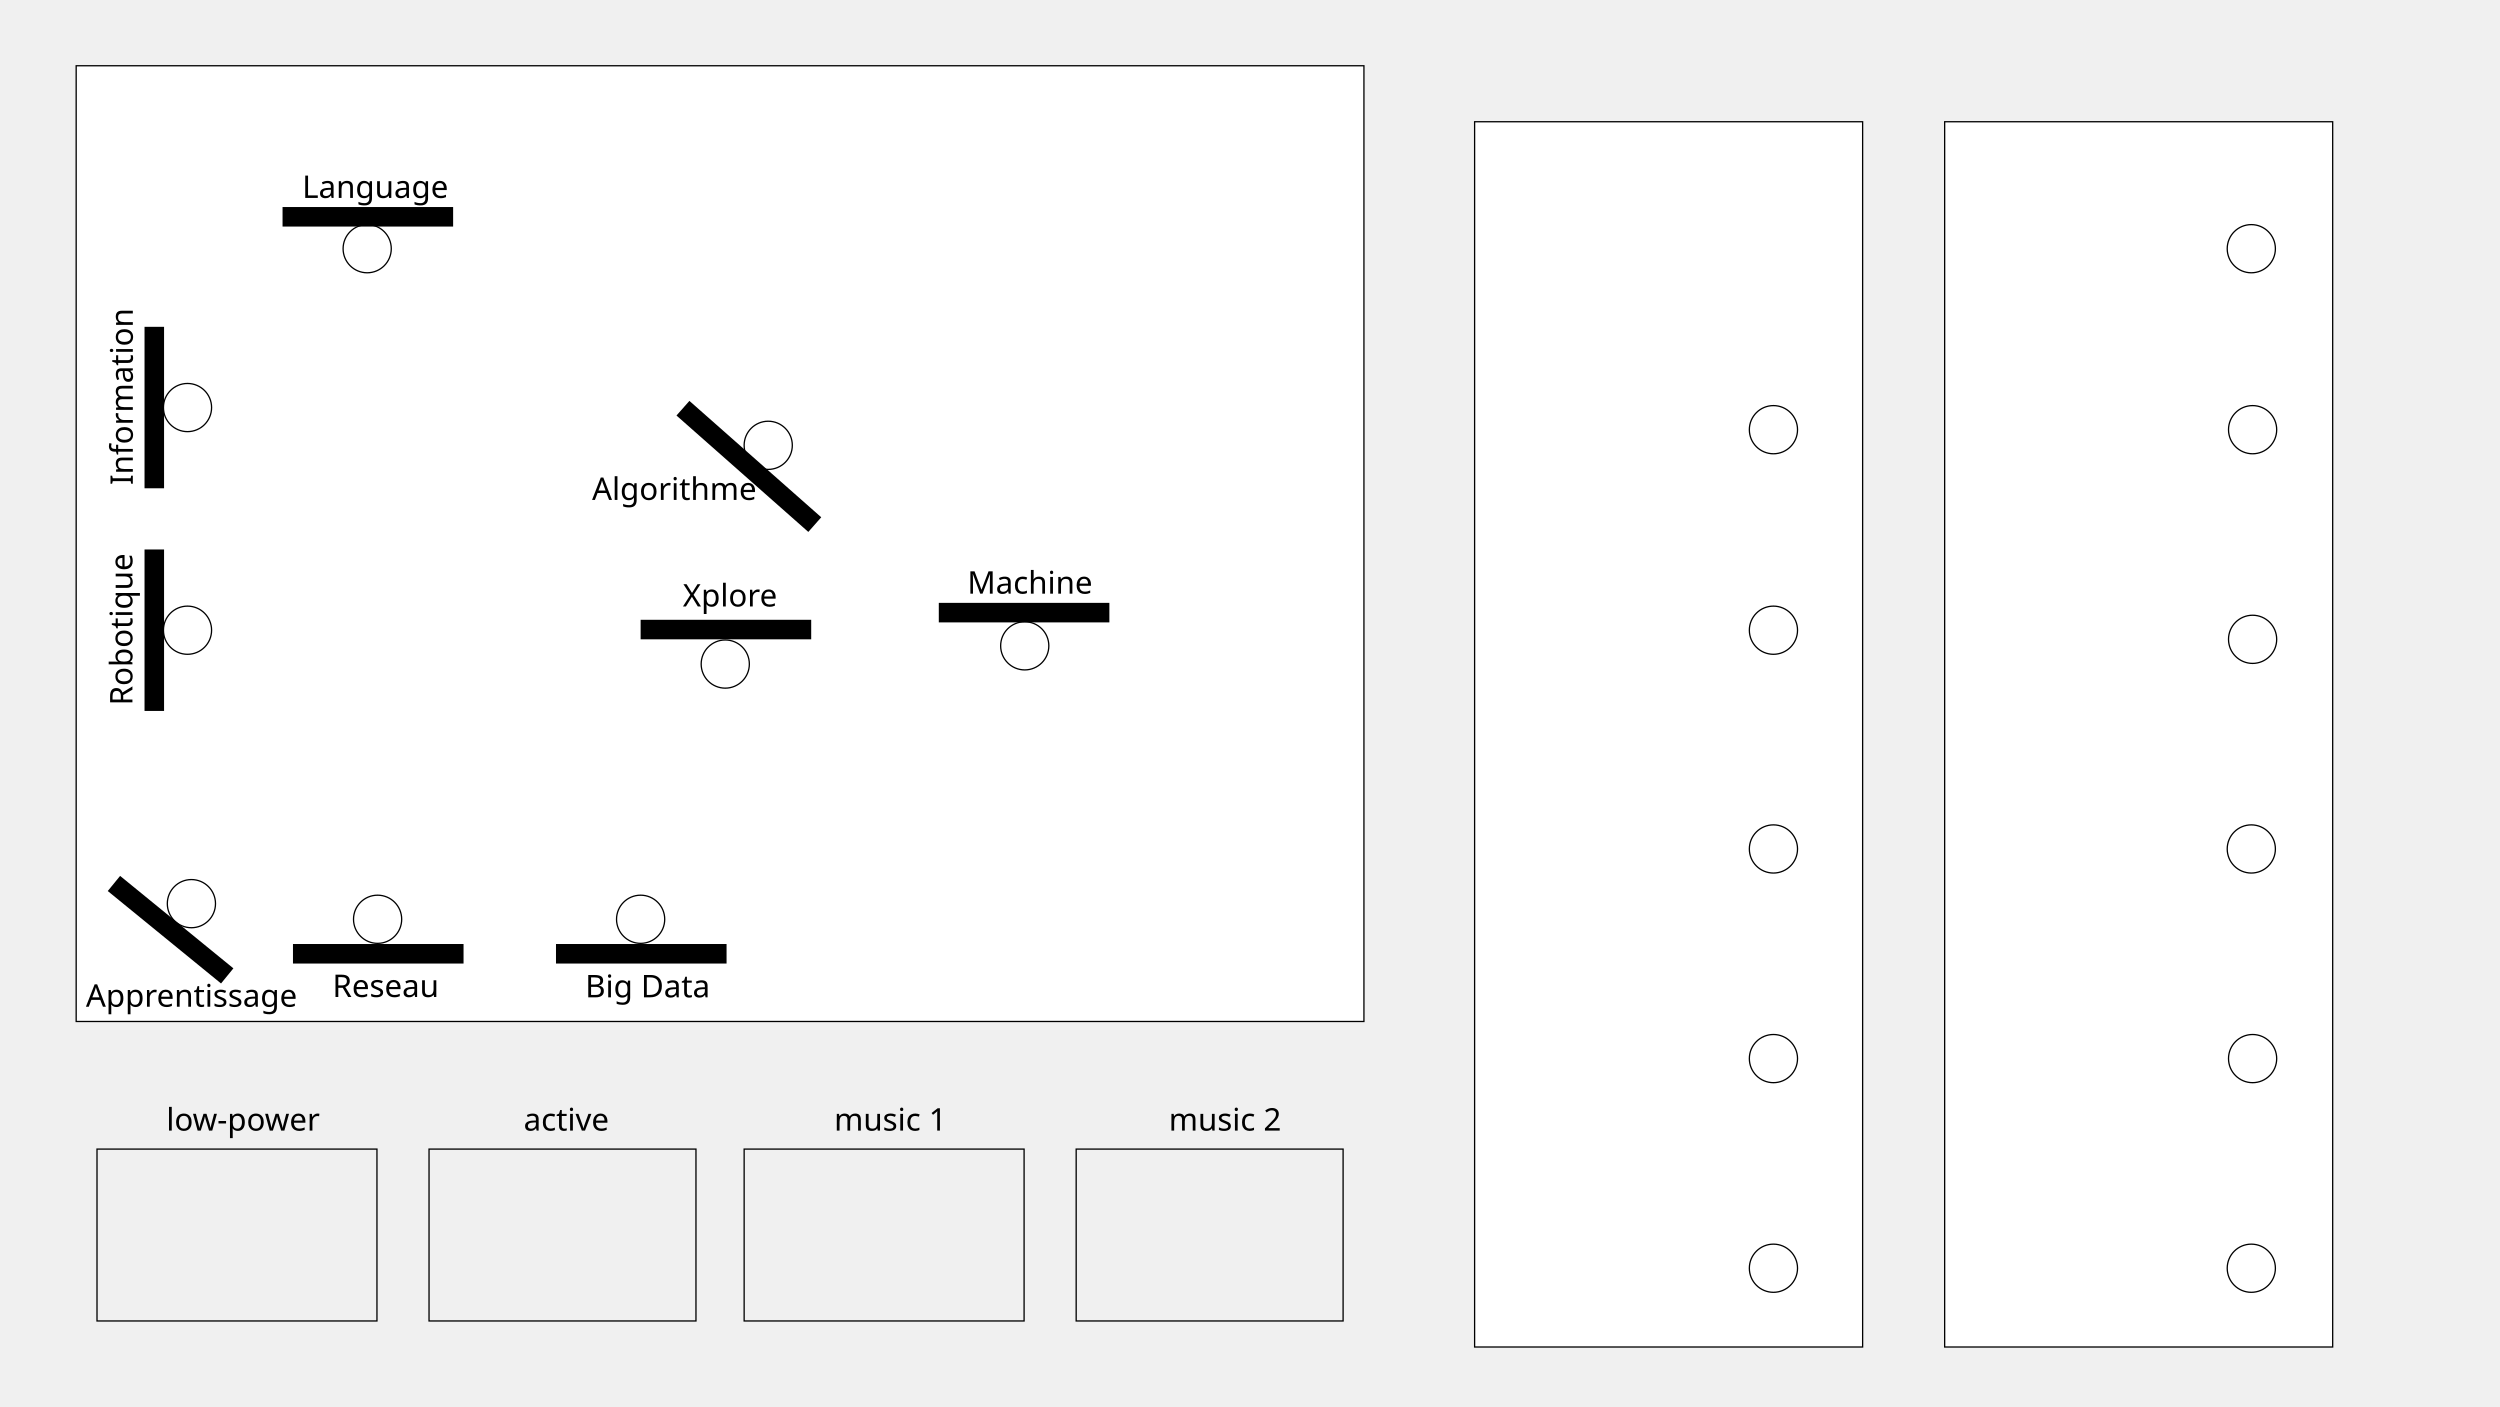
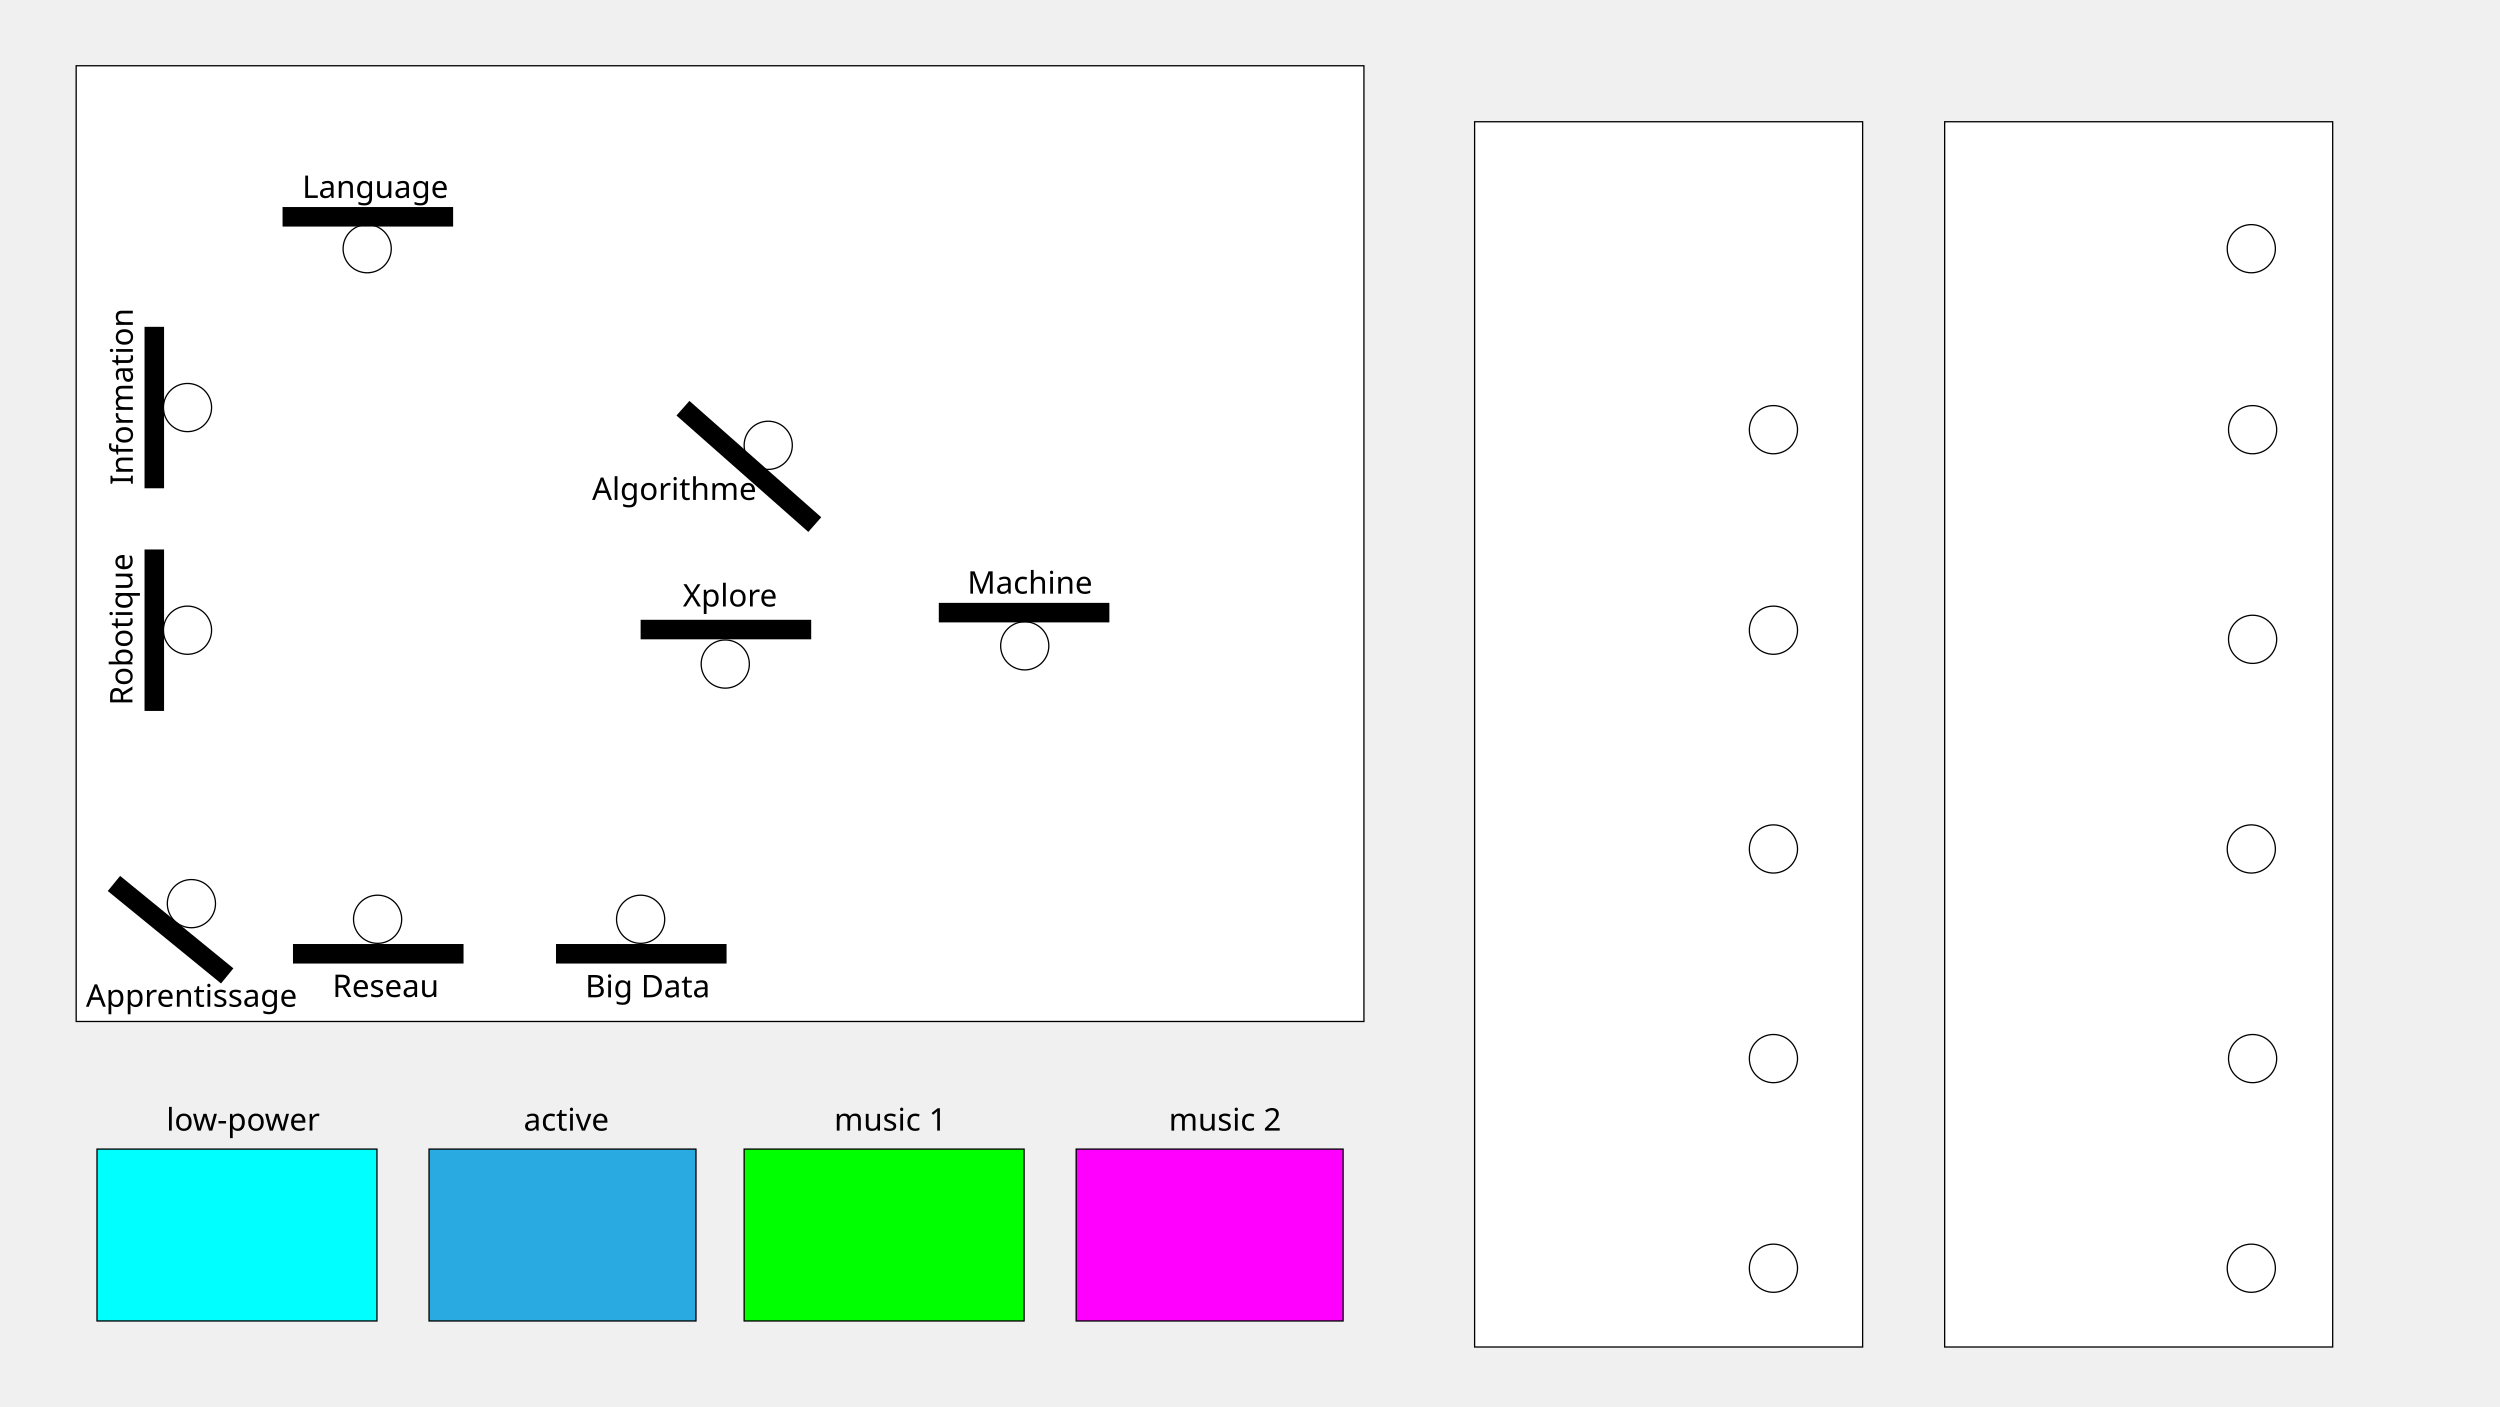
<svg xmlns="http://www.w3.org/2000/svg" version="1.1" viewBox="0 0 1920 1080">
  <defs>
    <style>
-       .cls-1, .cls-2 {
+       .cls-1 {
+         fill: lime;
+       }
+ 
+       .cls-1, .cls-2, .cls-3, .cls-4, .cls-5, .cls-6 {
+         stroke: #000;
+         stroke-miterlimit: 10;
+       }
+ 
+       .cls-7, .cls-8 {
        fill: #000;
      }

-       .cls-1, .cls-3 {
+       .cls-7, .cls-9 {
        stroke-width: 0px;
      }

-       .cls-2 {
+       .cls-8 {
        font-family: MyriadPro-Regular, 'Myriad Pro';
        font-size: 24px;
      }

-       .cls-4, .cls-5 {
+       .cls-2, .cls-4 {
        fill: none;
-         stroke: #000;
-         stroke-miterlimit: 10;
+       }
+ 
+       .cls-3 {
+         fill: #f0f;
+       }
+ 
+       .cls-4 {
+         stroke-width: 15px;
+       }
+ 
+       .cls-9 {
+         fill: #fff;
      }

      .cls-5 {
-         stroke-width: 15px;
+         fill: #29abe2;
      }

-       .cls-3 {
-         fill: #fff;
+       .cls-6 {
+         fill: aqua;
      }
    </style>
  </defs>
  <g id="buttons">
-     <text id="button_label_music2" class="cls-2" transform="translate(897.61 868.31)">
+     <text id="button_label_music2" class="cls-8" transform="translate(897.61 868.31)">
      <tspan x="0" y="0">music 2</tspan>
    </text>
-     <rect id="button_music2" class="cls-4" x="826.5" y="882.5" width="205" height="132" />
-     <text id="button_label_music1" class="cls-2" transform="translate(640.61 868.31)">
+     <rect id="button_music2" class="cls-3" x="826.5" y="882.5" width="205" height="132" />
+     <text id="button_label_music1" class="cls-8" transform="translate(640.61 868.31)">
      <tspan x="0" y="0">music 1</tspan>
    </text>
-     <rect id="button_music1" class="cls-4" x="571.5" y="882.5" width="215" height="132" />
-     <text id="button_active_label" class="cls-2" transform="translate(402.15 868.31)">
+     <rect id="button_music1" class="cls-1" x="571.5" y="882.5" width="215" height="132" />
+     <text id="button_active_label" class="cls-8" transform="translate(402.15 868.31)">
      <tspan x="0" y="0">active</tspan>
    </text>
-     <rect id="button_active" class="cls-4" x="329.5" y="882.5" width="205" height="132" />
-     <text id="button_lowpower_label" class="cls-2" transform="translate(127.75 868.31)">
+     <rect id="button_active" class="cls-5" x="329.5" y="882.5" width="205" height="132" />
+     <text id="button_lowpower_label" class="cls-8" transform="translate(127.75 868.31)">
      <tspan x="0" y="0">low-power</tspan>
    </text>
-     <rect id="button_lowpower" class="cls-4" x="74.5" y="882.5" width="215" height="132" />
+     <rect id="button_lowpower" class="cls-6" x="74.5" y="882.5" width="215" height="132" />
  </g>
  <g id="hall">
    <g id="hall_walls">
-       <rect class="cls-3" x="1493.5" y="93.5" width="298" height="941" />
-       <path class="cls-1" d="M1791,94v940h-297V94h297M1792,93h-299v942h299V93h0Z" />
+       <rect class="cls-9" x="1493.5" y="93.5" width="298" height="941" />
+       <path class="cls-7" d="M1791,94v940h-297V94h297M1792,93h-299v942h299V93h0Z" />
    </g>
-     <circle id="hall_mote6" class="cls-4" cx="1729" cy="974" r="18.5" />
-     <circle id="hall_mote5" class="cls-4" cx="1730" cy="813" r="18.5" />
-     <circle id="hall_mote4" class="cls-4" cx="1729" cy="652" r="18.5" />
-     <circle id="hall_mote3" class="cls-4" cx="1730" cy="491" r="18.5" />
-     <circle id="hall_mote2" class="cls-4" cx="1730" cy="330" r="18.5" />
-     <circle id="hall_mote1" class="cls-4" cx="1729" cy="191" r="18.5" />
+     <circle id="hall_mote6" class="cls-2" cx="1729" cy="974" r="18.5" />
+     <circle id="hall_mote5" class="cls-2" cx="1730" cy="813" r="18.5" />
+     <circle id="hall_mote4" class="cls-2" cx="1729" cy="652" r="18.5" />
+     <circle id="hall_mote3" class="cls-2" cx="1730" cy="491" r="18.5" />
+     <circle id="hall_mote2" class="cls-2" cx="1730" cy="330" r="18.5" />
+     <circle id="hall_mote1" class="cls-2" cx="1729" cy="191" r="18.5" />
  </g>
  <g id="expo">
    <g id="expo_walls">
-       <rect class="cls-3" x="1132.5" y="93.5" width="298" height="941" />
-       <path class="cls-1" d="M1430,94v940h-297V94h297M1431,93h-299v942h299V93h0Z" />
+       <rect class="cls-9" x="1132.5" y="93.5" width="298" height="941" />
+       <path class="cls-7" d="M1430,94v940h-297V94h297M1431,93h-299v942h299V93h0Z" />
    </g>
-     <circle id="expo_mote5" class="cls-4" cx="1362" cy="974" r="18.5" />
-     <circle id="expo_mote4" class="cls-4" cx="1362" cy="813" r="18.5" />
-     <circle id="expo_mote3" class="cls-4" cx="1362" cy="652" r="18.5" />
-     <circle id="expo_mote2" class="cls-4" cx="1362" cy="484" r="18.5" />
-     <circle id="expo_mote1" class="cls-4" cx="1362" cy="330" r="18.5" />
+     <circle id="expo_mote5" class="cls-2" cx="1362" cy="974" r="18.5" />
+     <circle id="expo_mote4" class="cls-2" cx="1362" cy="813" r="18.5" />
+     <circle id="expo_mote3" class="cls-2" cx="1362" cy="652" r="18.5" />
+     <circle id="expo_mote2" class="cls-2" cx="1362" cy="484" r="18.5" />
+     <circle id="expo_mote1" class="cls-2" cx="1362" cy="330" r="18.5" />
  </g>
  <g id="showroom">
    <g id="showroom_walls">
-       <rect class="cls-3" x="58.5" y="50.5" width="989" height="734" />
-       <path class="cls-1" d="M1047,51v733H59V51h988M1048,50H58v735h990V50h0Z" />
+       <rect class="cls-9" x="58.5" y="50.5" width="989" height="734" />
+       <path class="cls-7" d="M1047,51v733H59V51h988M1048,50H58v735h990V50h0Z" />
    </g>
    <g id="machine">
-       <text id="machine_text" class="cls-2" transform="translate(742.93 455.93)">
+       <text id="machine_text" class="cls-8" transform="translate(742.93 455.93)">
        <tspan x="0" y="0">Machine</tspan>
      </text>
      <g id="machine_board">
-         <line class="cls-5" x1="721" y1="470.5" x2="852" y2="470.5" />
+         <line class="cls-4" x1="721" y1="470.5" x2="852" y2="470.5" />
      </g>
-       <circle id="machine_mote" class="cls-4" cx="787" cy="496" r="18.5" />
+       <circle id="machine_mote" class="cls-2" cx="787" cy="496" r="18.5" />
    </g>
    <g id="xplore">
-       <text id="xplore_text" class="cls-2" transform="translate(524.41 465.79)">
+       <text id="xplore_text" class="cls-8" transform="translate(524.41 465.79)">
        <tspan x="0" y="0">Xplore</tspan>
      </text>
      <g id="xplore_board">
-         <line class="cls-5" x1="492" y1="483.5" x2="623" y2="483.5" />
+         <line class="cls-4" x1="492" y1="483.5" x2="623" y2="483.5" />
      </g>
-       <circle id="xplore_mote" class="cls-4" cx="557" cy="510" r="18.5" />
+       <circle id="xplore_mote" class="cls-2" cx="557" cy="510" r="18.5" />
    </g>
    <g id="algorithme">
-       <text id="algorithme_text" class="cls-2" transform="translate(454.7 383.94)">
+       <text id="algorithme_text" class="cls-8" transform="translate(454.7 383.94)">
        <tspan x="0" y="0">Algorithme</tspan>
      </text>
      <g id="algorithme_board">
-         <line class="cls-5" x1="625.75" y1="402.89" x2="524.5" y2="313.5" />
+         <line class="cls-4" x1="625.75" y1="402.89" x2="524.5" y2="313.5" />
      </g>
-       <circle id="algorithme_mote" class="cls-4" cx="590" cy="342" r="18.5" />
+       <circle id="algorithme_mote" class="cls-2" cx="590" cy="342" r="18.5" />
    </g>
    <g id="language">
-       <text id="language_text" class="cls-2" transform="translate(232.1 152)">
+       <text id="language_text" class="cls-8" transform="translate(232.1 152)">
        <tspan x="0" y="0">Language</tspan>
      </text>
      <g id="language_board">
-         <line class="cls-5" x1="217" y1="166.5" x2="348" y2="166.5" />
+         <line class="cls-4" x1="217" y1="166.5" x2="348" y2="166.5" />
      </g>
-       <circle id="language_mote" class="cls-4" cx="282" cy="191" r="18.5" />
+       <circle id="language_mote" class="cls-2" cx="282" cy="191" r="18.5" />
    </g>
    <g id="information">
-       <text id="information_text" class="cls-2" transform="translate(102.01 372.47) rotate(-90)">
+       <text id="information_text" class="cls-8" transform="translate(102.01 372.47) rotate(-90)">
        <tspan x="0" y="0">Information</tspan>
      </text>
      <g id="information_board">
-         <line class="cls-5" x1="118.5" y1="375" x2="118.5" y2="251" />
+         <line class="cls-4" x1="118.5" y1="375" x2="118.5" y2="251" />
      </g>
-       <circle id="information_mote" class="cls-4" cx="144" cy="313" r="18.5" />
+       <circle id="information_mote" class="cls-2" cx="144" cy="313" r="18.5" />
    </g>
    <g id="robotique">
-       <text id="robotique_text" class="cls-2" transform="translate(101.7 541.71) rotate(-90)">
+       <text id="robotique_text" class="cls-8" transform="translate(101.7 541.71) rotate(-90)">
        <tspan x="0" y="0">Robotique</tspan>
      </text>
      <g id="robotique_board">
-         <line class="cls-5" x1="118.5" y1="546" x2="118.5" y2="422" />
+         <line class="cls-4" x1="118.5" y1="546" x2="118.5" y2="422" />
      </g>
-       <circle id="robotique_mote" class="cls-4" cx="144" cy="484" r="18.5" />
+       <circle id="robotique_mote" class="cls-2" cx="144" cy="484" r="18.5" />
    </g>
    <g id="apprentissage">
-       <text id="apprentissage_text" class="cls-2" transform="translate(65.98 773.18)">
+       <text id="apprentissage_text" class="cls-8" transform="translate(65.98 773.18)">
        <tspan x="0" y="0">Apprentissage</tspan>
      </text>
      <g id="apprentissage_board">
-         <line class="cls-5" x1="87.5" y1="678.5" x2="174.5" y2="749.5" />
+         <line class="cls-4" x1="87.5" y1="678.5" x2="174.5" y2="749.5" />
      </g>
-       <circle id="apprentissage_mote" class="cls-4" cx="147" cy="694" r="18.5" />
+       <circle id="apprentissage_mote" class="cls-2" cx="147" cy="694" r="18.5" />
    </g>
    <g id="reseau">
-       <text id="reseau_text" class="cls-2" transform="translate(255.33 765.7)">
+       <text id="reseau_text" class="cls-8" transform="translate(255.33 765.7)">
        <tspan x="0" y="0">Reseau</tspan>
      </text>
      <g id="reseau_board">
-         <line class="cls-5" x1="225" y1="732.5" x2="356" y2="732.5" />
+         <line class="cls-4" x1="225" y1="732.5" x2="356" y2="732.5" />
      </g>
-       <circle id="reseau_mote" class="cls-4" cx="290" cy="706" r="18.5" />
+       <circle id="reseau_mote" class="cls-2" cx="290" cy="706" r="18.5" />
    </g>
    <g id="big_data">
-       <text id="big_data_text" class="cls-2" transform="translate(449.46 765.94)">
+       <text id="big_data_text" class="cls-8" transform="translate(449.46 765.94)">
        <tspan x="0" y="0">Big Data</tspan>
      </text>
      <g id="big_data_board">
-         <line class="cls-5" x1="427" y1="732.5" x2="558" y2="732.5" />
+         <line class="cls-4" x1="427" y1="732.5" x2="558" y2="732.5" />
      </g>
-       <circle id="big_data_mote" class="cls-4" cx="492" cy="706" r="18.5" />
+       <circle id="big_data_mote" class="cls-2" cx="492" cy="706" r="18.5" />
    </g>
  </g>
</svg>
